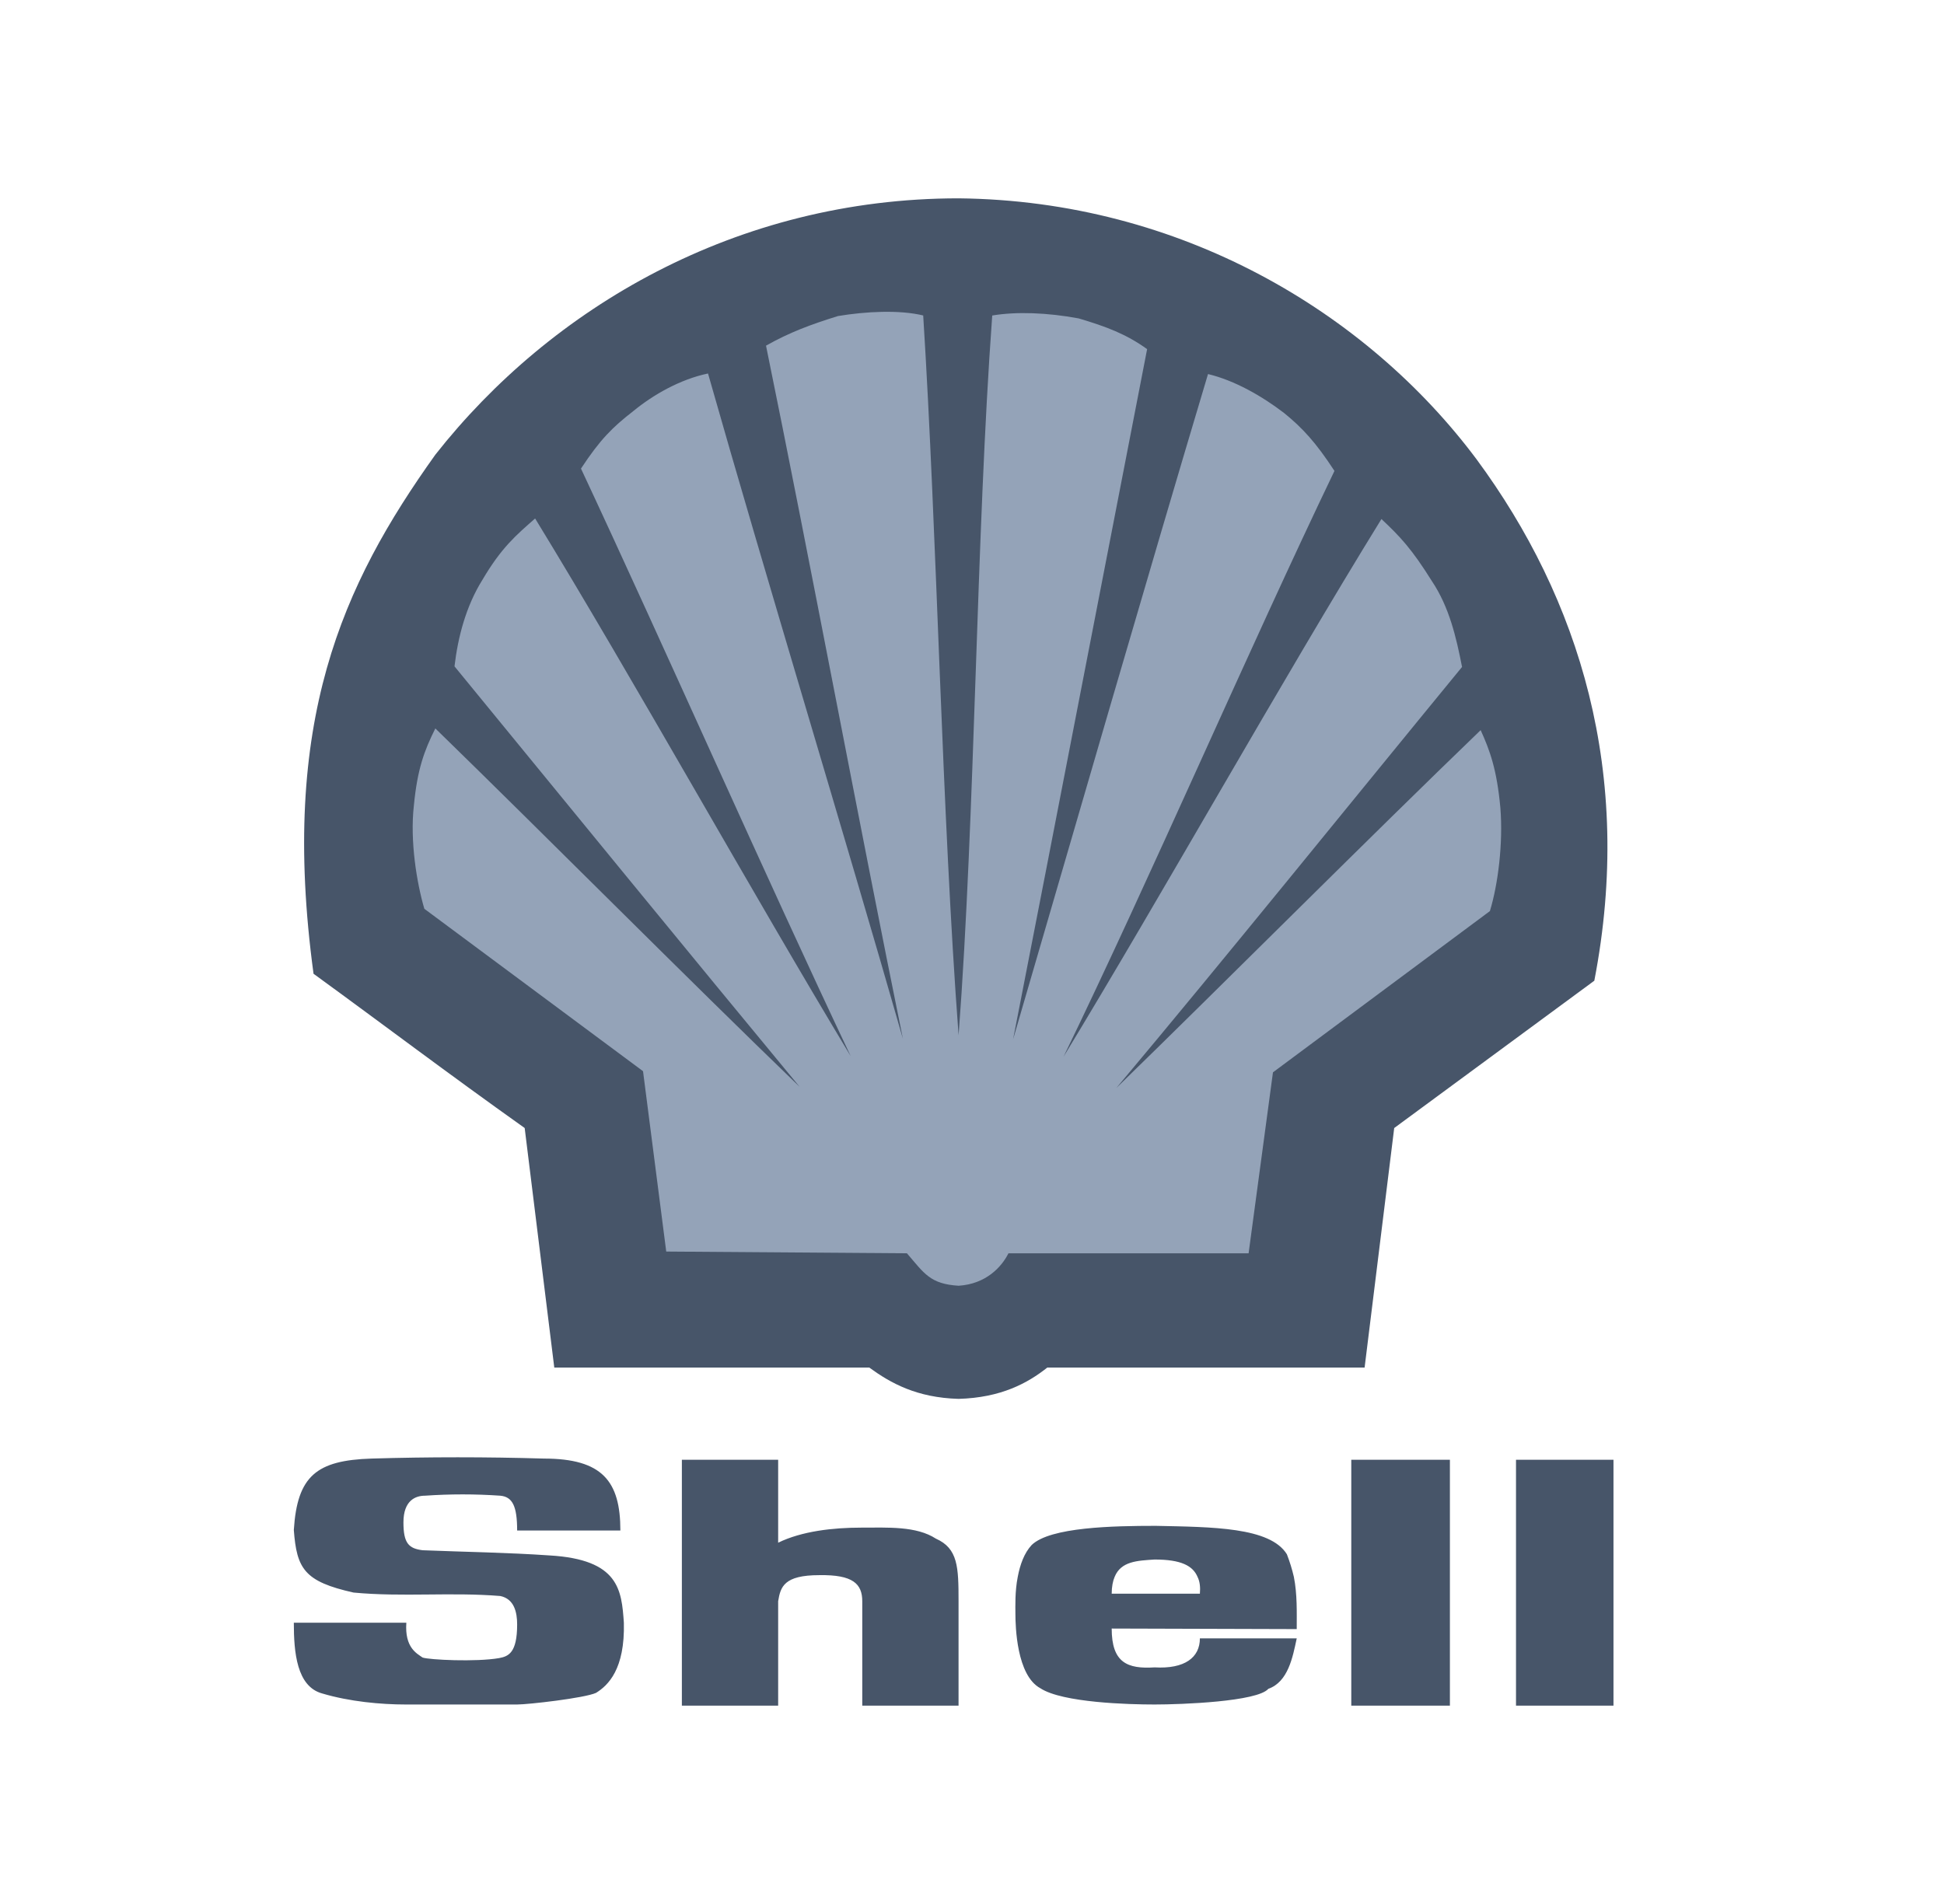
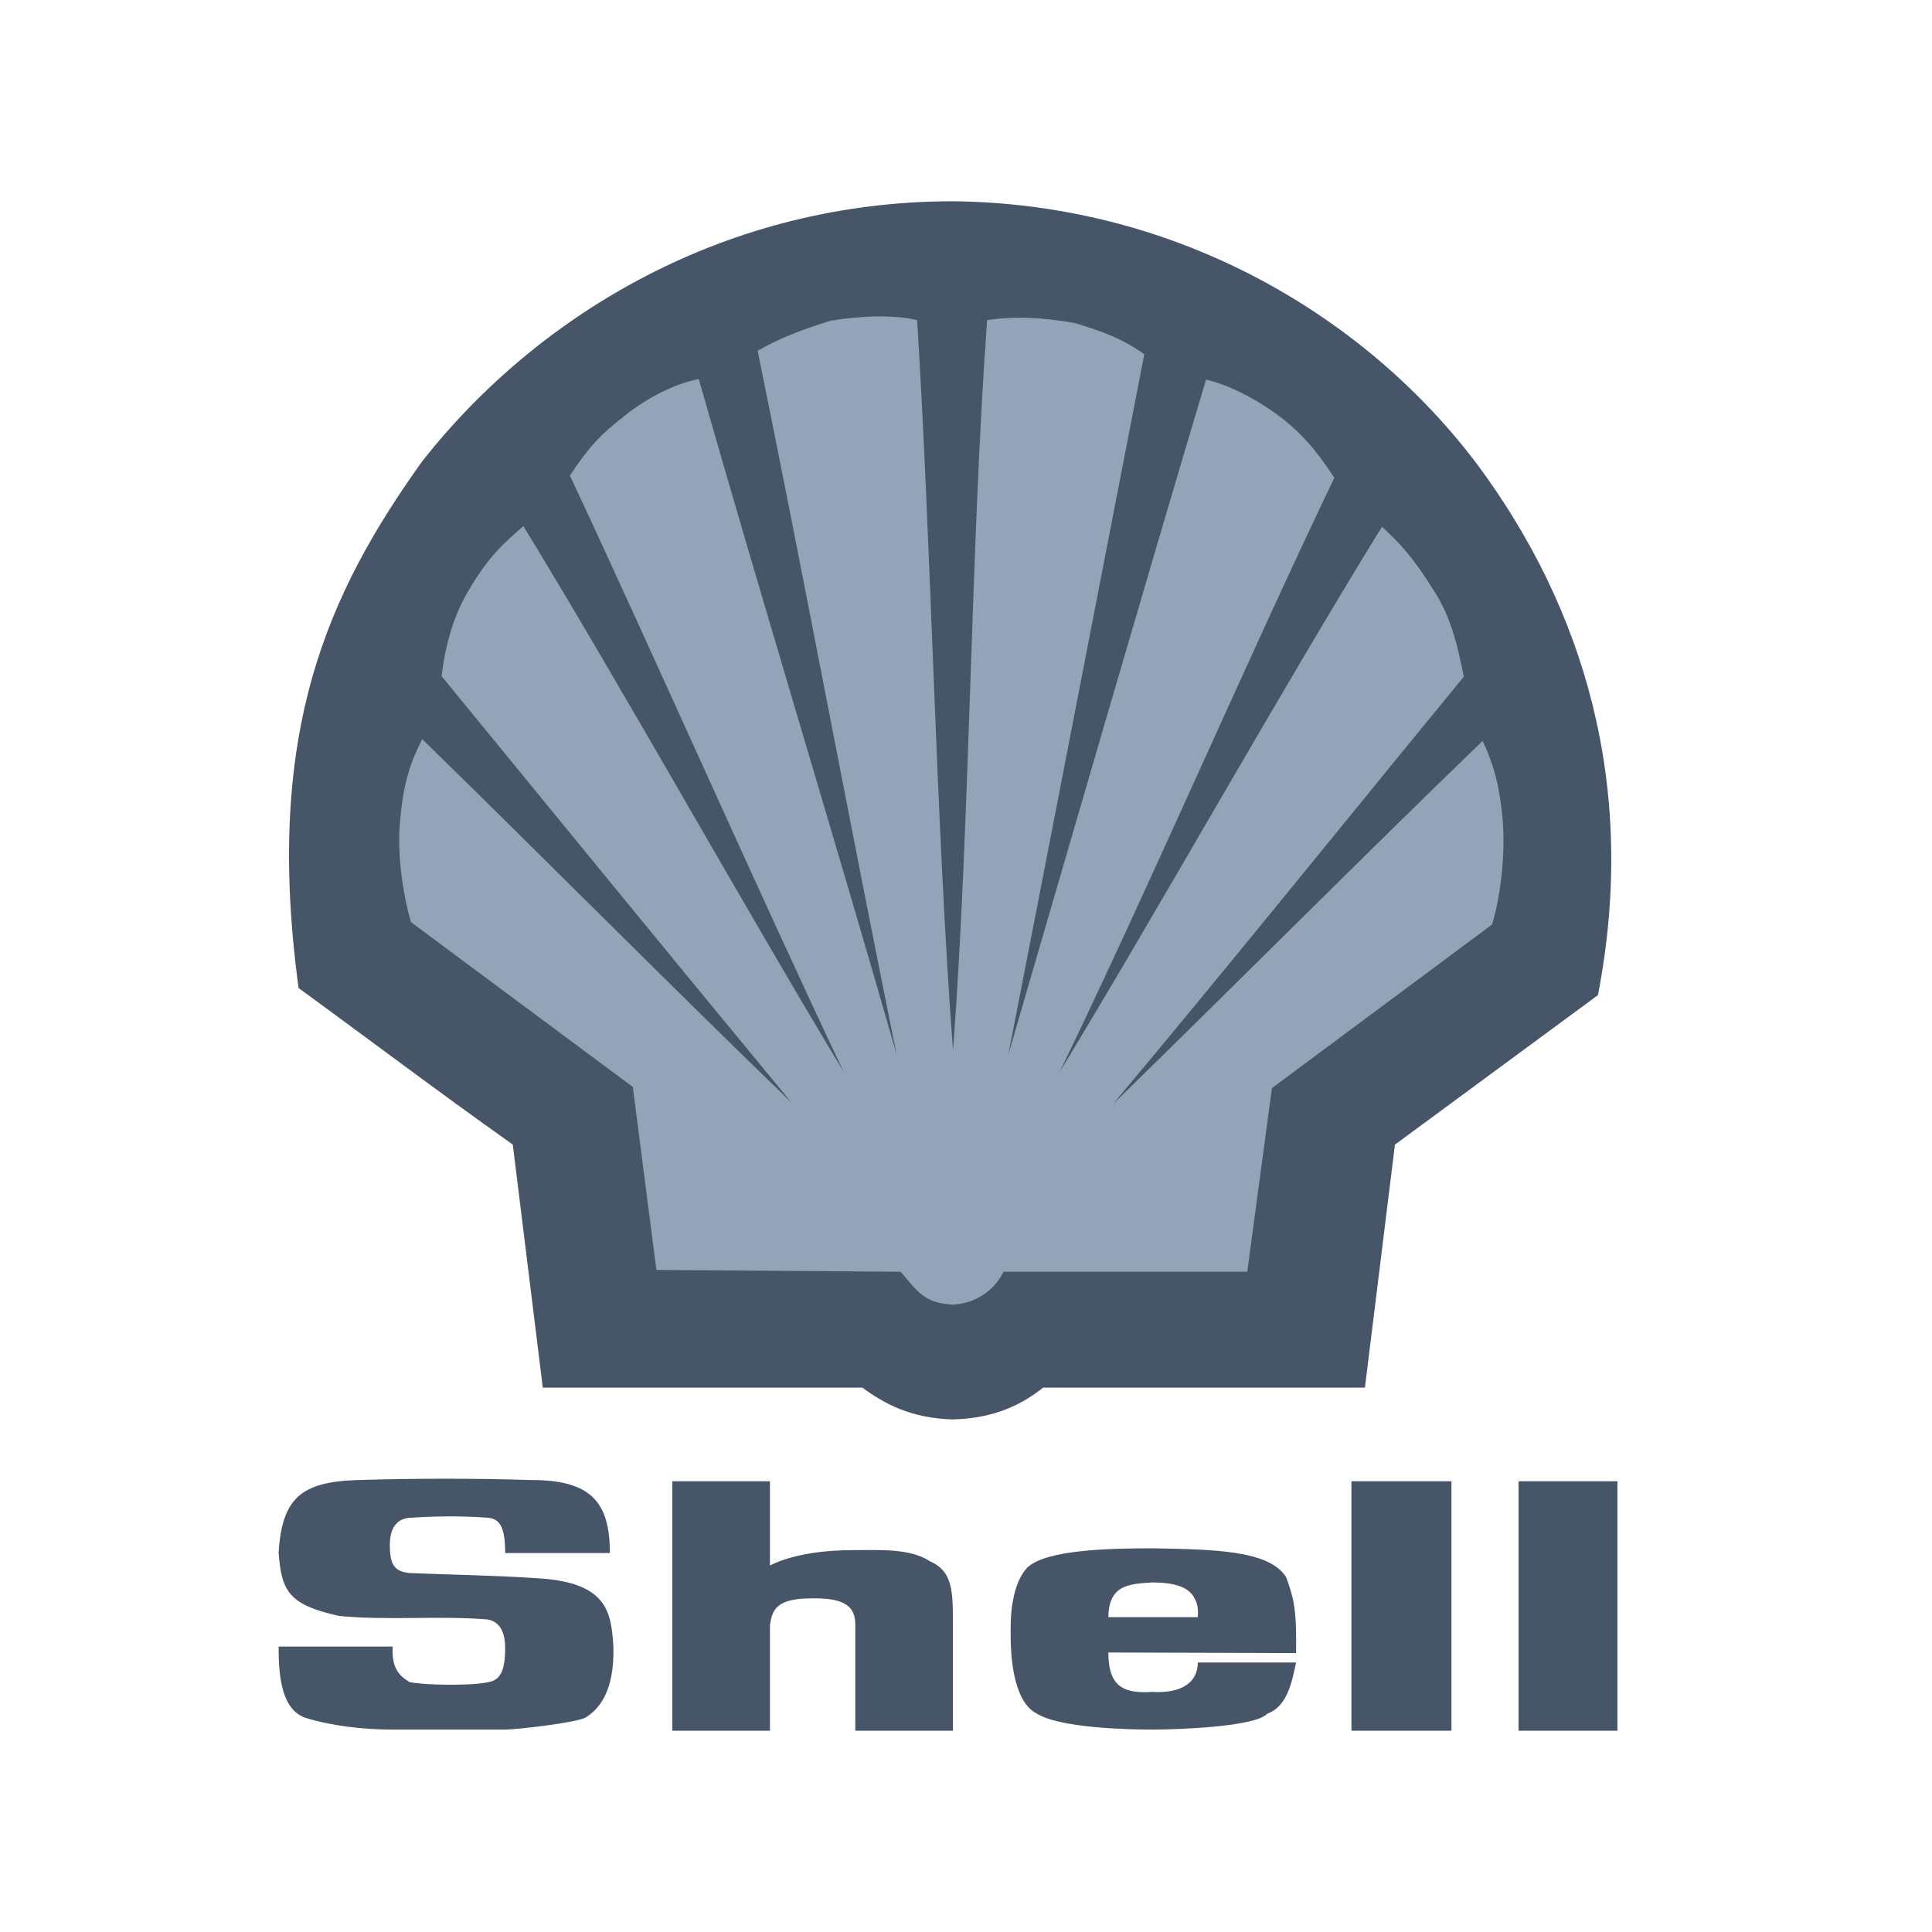
- <svg xmlns="http://www.w3.org/2000/svg" width="49" height="48" viewBox="0 0 49 48" fill="none">
-   <path fill-rule="evenodd" clip-rule="evenodd" d="M13.971 34.476L13.225 28.438C11.251 27.034 9.731 25.879 7.903 24.549C7.04 18.188 8.634 14.738 10.973 11.463C13.883 7.763 18.562 5 24.162 5C29.762 5.058 34.455 7.88 37.218 11.579C39.806 15.088 41.195 19.504 40.186 24.724L35.142 28.438L34.396 34.476H26.399C25.901 34.871 25.229 35.236 24.162 35.266C23.109 35.236 22.451 34.871 21.91 34.476H13.971Z" fill="#475569" />
-   <path fill-rule="evenodd" clip-rule="evenodd" d="M24.162 26.098C23.738 20.469 23.621 13.524 23.27 7.953C22.67 7.807 21.822 7.851 21.12 7.968C20.419 8.187 19.907 8.377 19.308 8.714C20.404 14.065 21.676 20.878 22.758 26.186C21.282 21.025 19.308 14.562 17.846 9.416C17.144 9.562 16.457 9.956 15.96 10.366C15.433 10.775 15.126 11.082 14.644 11.813C16.764 16.346 19.308 22.121 21.442 26.625C18.971 22.53 15.974 17.136 13.488 13.071C13.006 13.495 12.64 13.802 12.158 14.621C11.748 15.279 11.543 16.054 11.456 16.799C14.175 20.119 17.421 24.095 20.155 27.399C17.304 24.651 13.795 21.112 10.973 18.364C10.696 18.919 10.52 19.387 10.432 20.308C10.33 21.2 10.506 22.267 10.696 22.911L16.208 27.005L16.793 31.552L22.86 31.596C23.299 32.107 23.445 32.37 24.162 32.414C24.849 32.37 25.244 31.946 25.419 31.596H31.472L32.086 27.034L37.554 22.969C37.759 22.297 37.89 21.258 37.818 20.366C37.73 19.401 37.554 18.919 37.321 18.407C34.484 21.141 30.96 24.68 28.139 27.428C30.887 24.153 34.104 20.162 36.852 16.814C36.706 16.068 36.531 15.307 36.092 14.65C35.58 13.831 35.288 13.524 34.82 13.085C32.32 17.135 29.279 22.575 26.808 26.639C29.001 22.121 31.487 16.346 33.636 11.872C33.168 11.155 32.832 10.79 32.364 10.41C31.809 9.986 31.121 9.591 30.449 9.43C28.914 14.562 27.028 21.083 25.536 26.201C26.574 20.893 27.875 14.138 28.914 8.802C28.387 8.421 27.876 8.231 27.188 8.027C26.399 7.881 25.624 7.851 25.01 7.954C24.6 13.568 24.585 20.498 24.162 26.098Z" fill="#94A3B8" />
-   <path fill-rule="evenodd" clip-rule="evenodd" d="M7.406 40.909H10.242C10.198 41.538 10.506 41.684 10.652 41.787C10.813 41.845 11.997 41.903 12.582 41.801C12.816 41.757 13.035 41.67 13.035 40.953C13.035 40.646 12.962 40.31 12.611 40.236C11.368 40.134 10.155 40.266 8.912 40.149C7.669 39.871 7.479 39.549 7.406 38.57C7.493 37.21 7.976 36.815 9.365 36.771C10.812 36.728 12.26 36.728 13.708 36.771C15.184 36.771 15.637 37.342 15.637 38.585H13.035C13.035 37.97 12.918 37.736 12.611 37.707C11.978 37.663 11.343 37.663 10.71 37.707C10.476 37.707 10.169 37.824 10.169 38.38C10.169 38.906 10.301 39.038 10.652 39.082C11.719 39.125 12.801 39.14 13.854 39.213C15.608 39.315 15.667 40.09 15.725 40.909C15.754 42.079 15.33 42.488 15.023 42.678C14.731 42.81 13.313 42.971 13.035 42.971H10.228C9.599 42.971 8.81 42.898 8.122 42.693C7.479 42.518 7.406 41.655 7.406 40.909ZM34.06 43H36.546V36.801H34.06V43ZM38.212 43H40.669V36.801H38.212V43ZM32.613 39.754C32.568 39.56 32.509 39.37 32.437 39.184C32.013 38.497 30.551 38.497 29.133 38.467C28.066 38.467 26.472 38.497 26.004 38.95C25.814 39.155 25.711 39.447 25.653 39.754C25.58 40.12 25.594 40.5 25.594 40.675C25.594 40.997 25.624 42.239 26.223 42.561C26.779 42.927 28.46 42.971 29.103 42.971C29.79 42.971 31.691 42.898 31.969 42.576C32.466 42.4 32.583 41.786 32.685 41.304H30.244C30.244 41.786 29.863 42.079 29.103 42.035C28.416 42.079 28.021 41.918 28.021 41.056L32.685 41.07C32.685 40.646 32.7 40.193 32.613 39.754ZM30.244 40.178H28.021C28.021 40.003 28.051 39.856 28.095 39.754C28.255 39.359 28.665 39.345 29.103 39.316C29.776 39.316 30.068 39.476 30.185 39.754C30.244 39.871 30.258 40.017 30.244 40.178ZM17.187 43H19.614V40.368C19.673 40.003 19.761 39.71 20.652 39.71C21.5 39.696 21.734 39.93 21.734 40.368V43H24.161V40.368C24.161 39.505 24.147 39.038 23.591 38.79C23.094 38.468 22.378 38.512 21.705 38.512C21.003 38.512 20.214 38.599 19.614 38.892V36.801H17.187V43Z" fill="#475569" />
+ <svg xmlns="http://www.w3.org/2000/svg" width="40" height="40" viewBox="0 0 40 40" fill="none">
+   <path fill-rule="evenodd" clip-rule="evenodd" d="M11.238 28.73L10.617 23.698C8.972 22.529 7.705 21.566 6.182 20.457C5.463 15.157 6.791 12.281 8.74 9.552C11.165 6.47 15.064 4.167 19.73 4.167C24.397 4.215 28.308 6.567 30.611 9.65C32.768 12.574 33.925 16.253 33.084 20.603L28.881 23.698L28.259 28.73H21.595C21.181 29.059 20.62 29.364 19.73 29.388C18.853 29.364 18.305 29.059 17.854 28.73H11.238Z" fill="#475569" />
+   <path fill-rule="evenodd" clip-rule="evenodd" d="M19.731 21.749C19.377 17.058 19.28 11.27 18.988 6.628C18.488 6.506 17.781 6.543 17.196 6.64C16.612 6.823 16.185 6.981 15.686 7.262C16.599 11.721 17.66 17.399 18.561 21.822C17.331 17.521 15.686 12.135 14.467 7.846C13.883 7.968 13.31 8.297 12.896 8.638C12.457 8.98 12.201 9.235 11.799 9.845C13.566 13.622 15.686 18.434 17.465 22.187C15.405 18.776 12.908 14.28 10.836 10.893C10.434 11.246 10.13 11.502 9.727 12.184C9.386 12.732 9.216 13.378 9.143 14C11.409 16.765 14.114 20.08 16.392 22.833C14.016 20.542 11.092 17.594 8.741 15.303C8.509 15.766 8.363 16.156 8.29 16.924C8.205 17.667 8.351 18.556 8.509 19.092L13.102 22.504L13.59 26.293L18.646 26.33C19.012 26.756 19.134 26.975 19.731 27.012C20.303 26.975 20.633 26.622 20.779 26.33H25.823L26.334 22.528L30.892 19.141C31.062 18.581 31.171 17.715 31.111 16.972C31.038 16.168 30.892 15.766 30.697 15.339C28.333 17.618 25.396 20.567 23.045 22.857C25.335 20.128 28.016 16.801 30.306 14.011C30.185 13.39 30.038 12.756 29.673 12.208C29.246 11.526 29.003 11.27 28.613 10.905C26.529 14.28 23.995 18.812 21.936 22.199C23.764 18.434 25.835 13.622 27.626 9.893C27.236 9.296 26.956 8.992 26.566 8.675C26.103 8.322 25.531 7.993 24.97 7.859C23.691 12.135 22.119 17.57 20.876 21.834C21.741 17.411 22.826 11.782 23.691 7.335C23.252 7.018 22.826 6.86 22.253 6.689C21.595 6.567 20.949 6.543 20.437 6.628C20.096 11.307 20.084 17.082 19.731 21.749Z" fill="#94A3B8" />
+   <path fill-rule="evenodd" clip-rule="evenodd" d="M5.768 34.091H8.131C8.095 34.615 8.351 34.737 8.473 34.822C8.607 34.871 9.594 34.92 10.081 34.834C10.276 34.798 10.459 34.725 10.459 34.128C10.459 33.872 10.398 33.592 10.105 33.53C9.069 33.445 8.058 33.555 7.023 33.457C5.987 33.226 5.829 32.958 5.768 32.142C5.841 31.008 6.243 30.68 7.4 30.643C8.606 30.606 9.813 30.606 11.019 30.643C12.25 30.643 12.627 31.118 12.627 32.154H10.459C10.459 31.642 10.361 31.447 10.105 31.423C9.578 31.386 9.049 31.386 8.521 31.423C8.326 31.423 8.071 31.52 8.071 31.983C8.071 32.422 8.18 32.531 8.473 32.568C9.362 32.604 10.264 32.617 11.141 32.677C12.603 32.763 12.652 33.408 12.7 34.091C12.725 35.066 12.371 35.407 12.116 35.565C11.872 35.675 10.69 35.809 10.459 35.809H8.119C7.595 35.809 6.937 35.748 6.365 35.578C5.829 35.431 5.768 34.713 5.768 34.091ZM27.98 35.833H30.051V30.668H27.98V35.833ZM31.44 35.833H33.487V30.668H31.44V35.833ZM26.773 33.129C26.736 32.967 26.687 32.808 26.627 32.653C26.273 32.081 25.055 32.081 23.873 32.056C22.984 32.056 21.656 32.081 21.266 32.458C21.108 32.629 21.022 32.873 20.974 33.129C20.913 33.433 20.925 33.75 20.925 33.896C20.925 34.164 20.949 35.2 21.449 35.468C21.912 35.773 23.313 35.809 23.849 35.809C24.421 35.809 26.006 35.748 26.237 35.48C26.651 35.334 26.749 34.822 26.834 34.42H24.799C24.799 34.822 24.482 35.066 23.849 35.029C23.276 35.066 22.947 34.932 22.947 34.213L26.834 34.225C26.834 33.872 26.846 33.494 26.773 33.129ZM24.799 33.482H22.947C22.947 33.336 22.972 33.214 23.008 33.129C23.142 32.8 23.483 32.788 23.849 32.763C24.409 32.763 24.653 32.897 24.75 33.129C24.799 33.226 24.811 33.348 24.799 33.482ZM13.919 35.833H15.941V33.64C15.99 33.336 16.063 33.092 16.806 33.092C17.513 33.08 17.708 33.275 17.708 33.64V35.833H19.73V33.64C19.73 32.921 19.719 32.532 19.256 32.325C18.841 32.056 18.244 32.093 17.684 32.093C17.099 32.093 16.441 32.166 15.941 32.41V30.668H13.919V35.833Z" fill="#475569" />
</svg>
